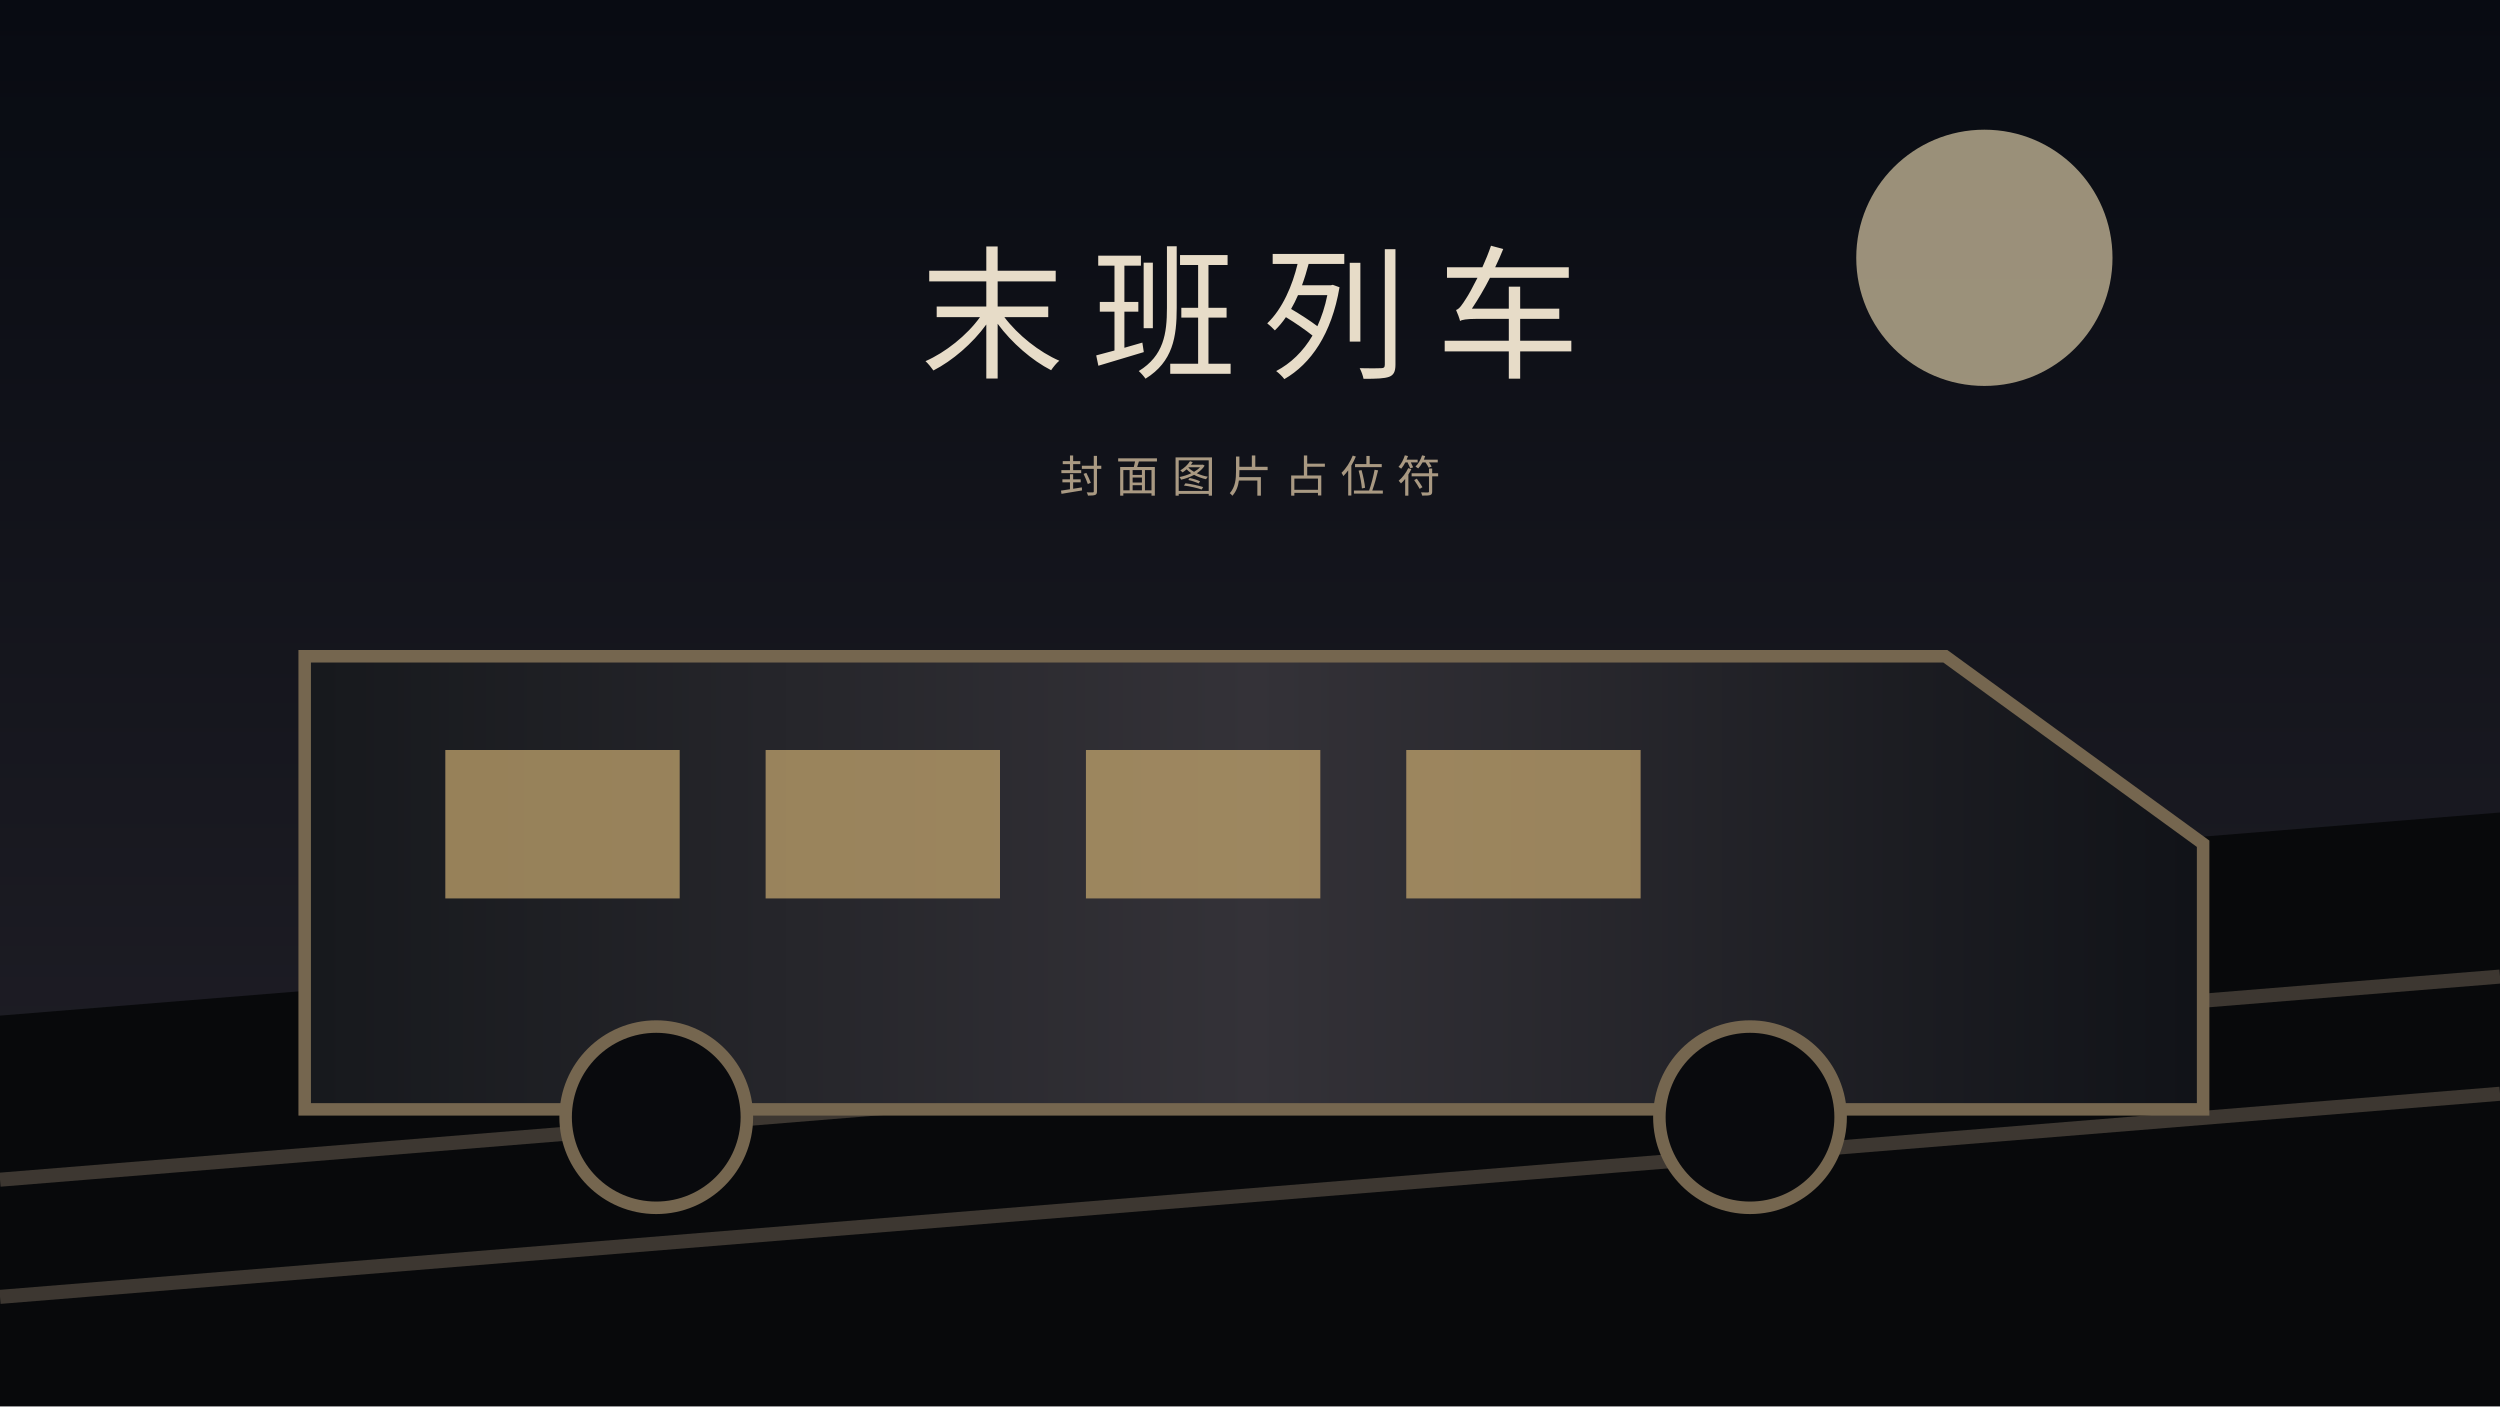
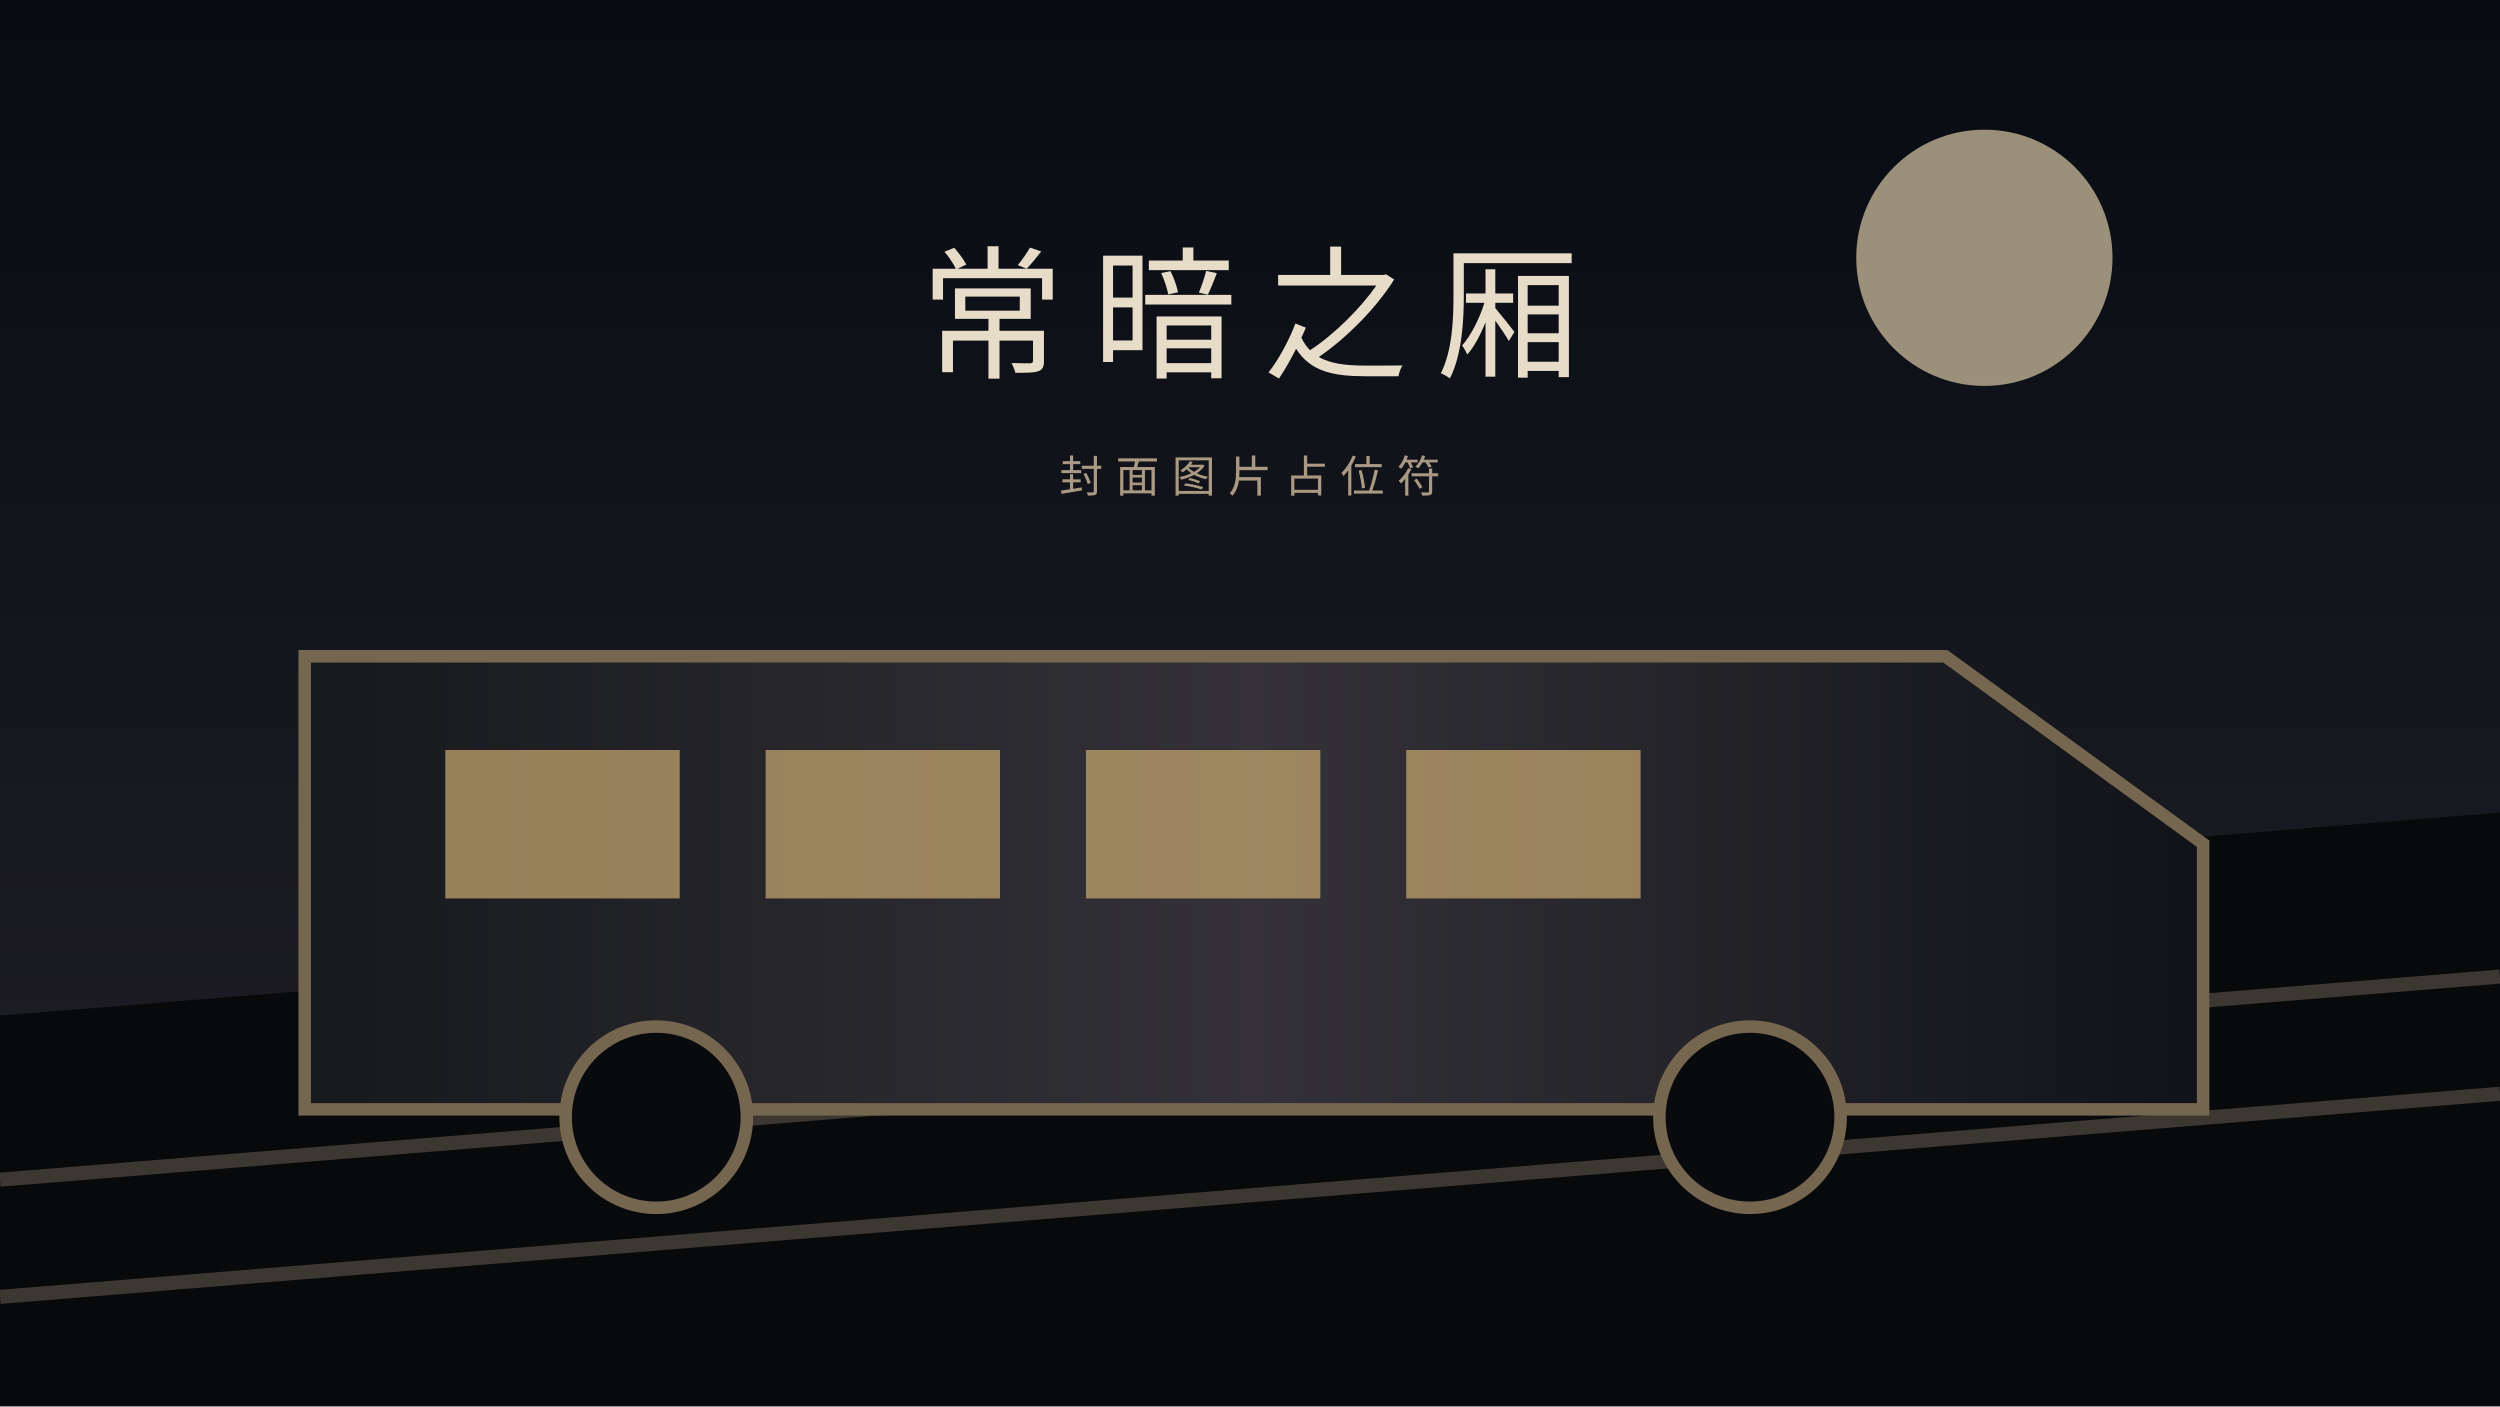
<svg xmlns="http://www.w3.org/2000/svg" viewBox="0 0 1600 900" role="img" aria-labelledby="title description">
  <defs>
    <linearGradient id="sky" x1="0" y1="0" x2="0" y2="1">
      <stop offset="0" stop-color="#080b12" />
      <stop offset="1" stop-color="#24222a" />
    </linearGradient>
    <linearGradient id="train" x1="0" y1="0" x2="1" y2="0">
      <stop offset="0" stop-color="#17191d" />
      <stop offset=".5" stop-color="#343238" />
      <stop offset="1" stop-color="#111318" />
    </linearGradient>
  </defs>
  <rect width="1600" height="900" fill="url(#sky)" />
  <circle cx="1270" cy="165" r="82" fill="#d7c8a4" opacity=".7" />
  <path d="M0 650 1600 520v380H0z" fill="#08090b" />
  <path d="M0 755 1600 625M0 830 1600 700" stroke="#685d50" stroke-width="9" opacity=".55" />
  <path d="M195 420h1050l165 120v170H195z" fill="url(#train)" stroke="#75664f" stroke-width="8" />
  <g fill="#c6a76f" opacity=".72">
    <rect x="285" y="480" width="150" height="95" />
    <rect x="490" y="480" width="150" height="95" />
    <rect x="695" y="480" width="150" height="95" />
    <rect x="900" y="480" width="150" height="95" />
  </g>
  <g fill="#090a0d" stroke="#75664f" stroke-width="8">
    <circle cx="420" cy="715" r="58" />
    <circle cx="1120" cy="715" r="58" />
  </g>
-   <text x="800" y="235" fill="#e7dcc8" font-family="Microsoft YaHei, sans-serif" font-size="92" text-anchor="middle" letter-spacing="18">末班列车</text>
+   <text x="800" y="235" fill="#e7dcc8" font-family="Microsoft YaHei, sans-serif" font-size="92" text-anchor="middle" letter-spacing="18">常暗之厢</text>
  <text x="800" y="315" fill="#a99982" font-family="Microsoft YaHei, sans-serif" font-size="28" text-anchor="middle" letter-spacing="8">封面图片占位符</text>
</svg>
